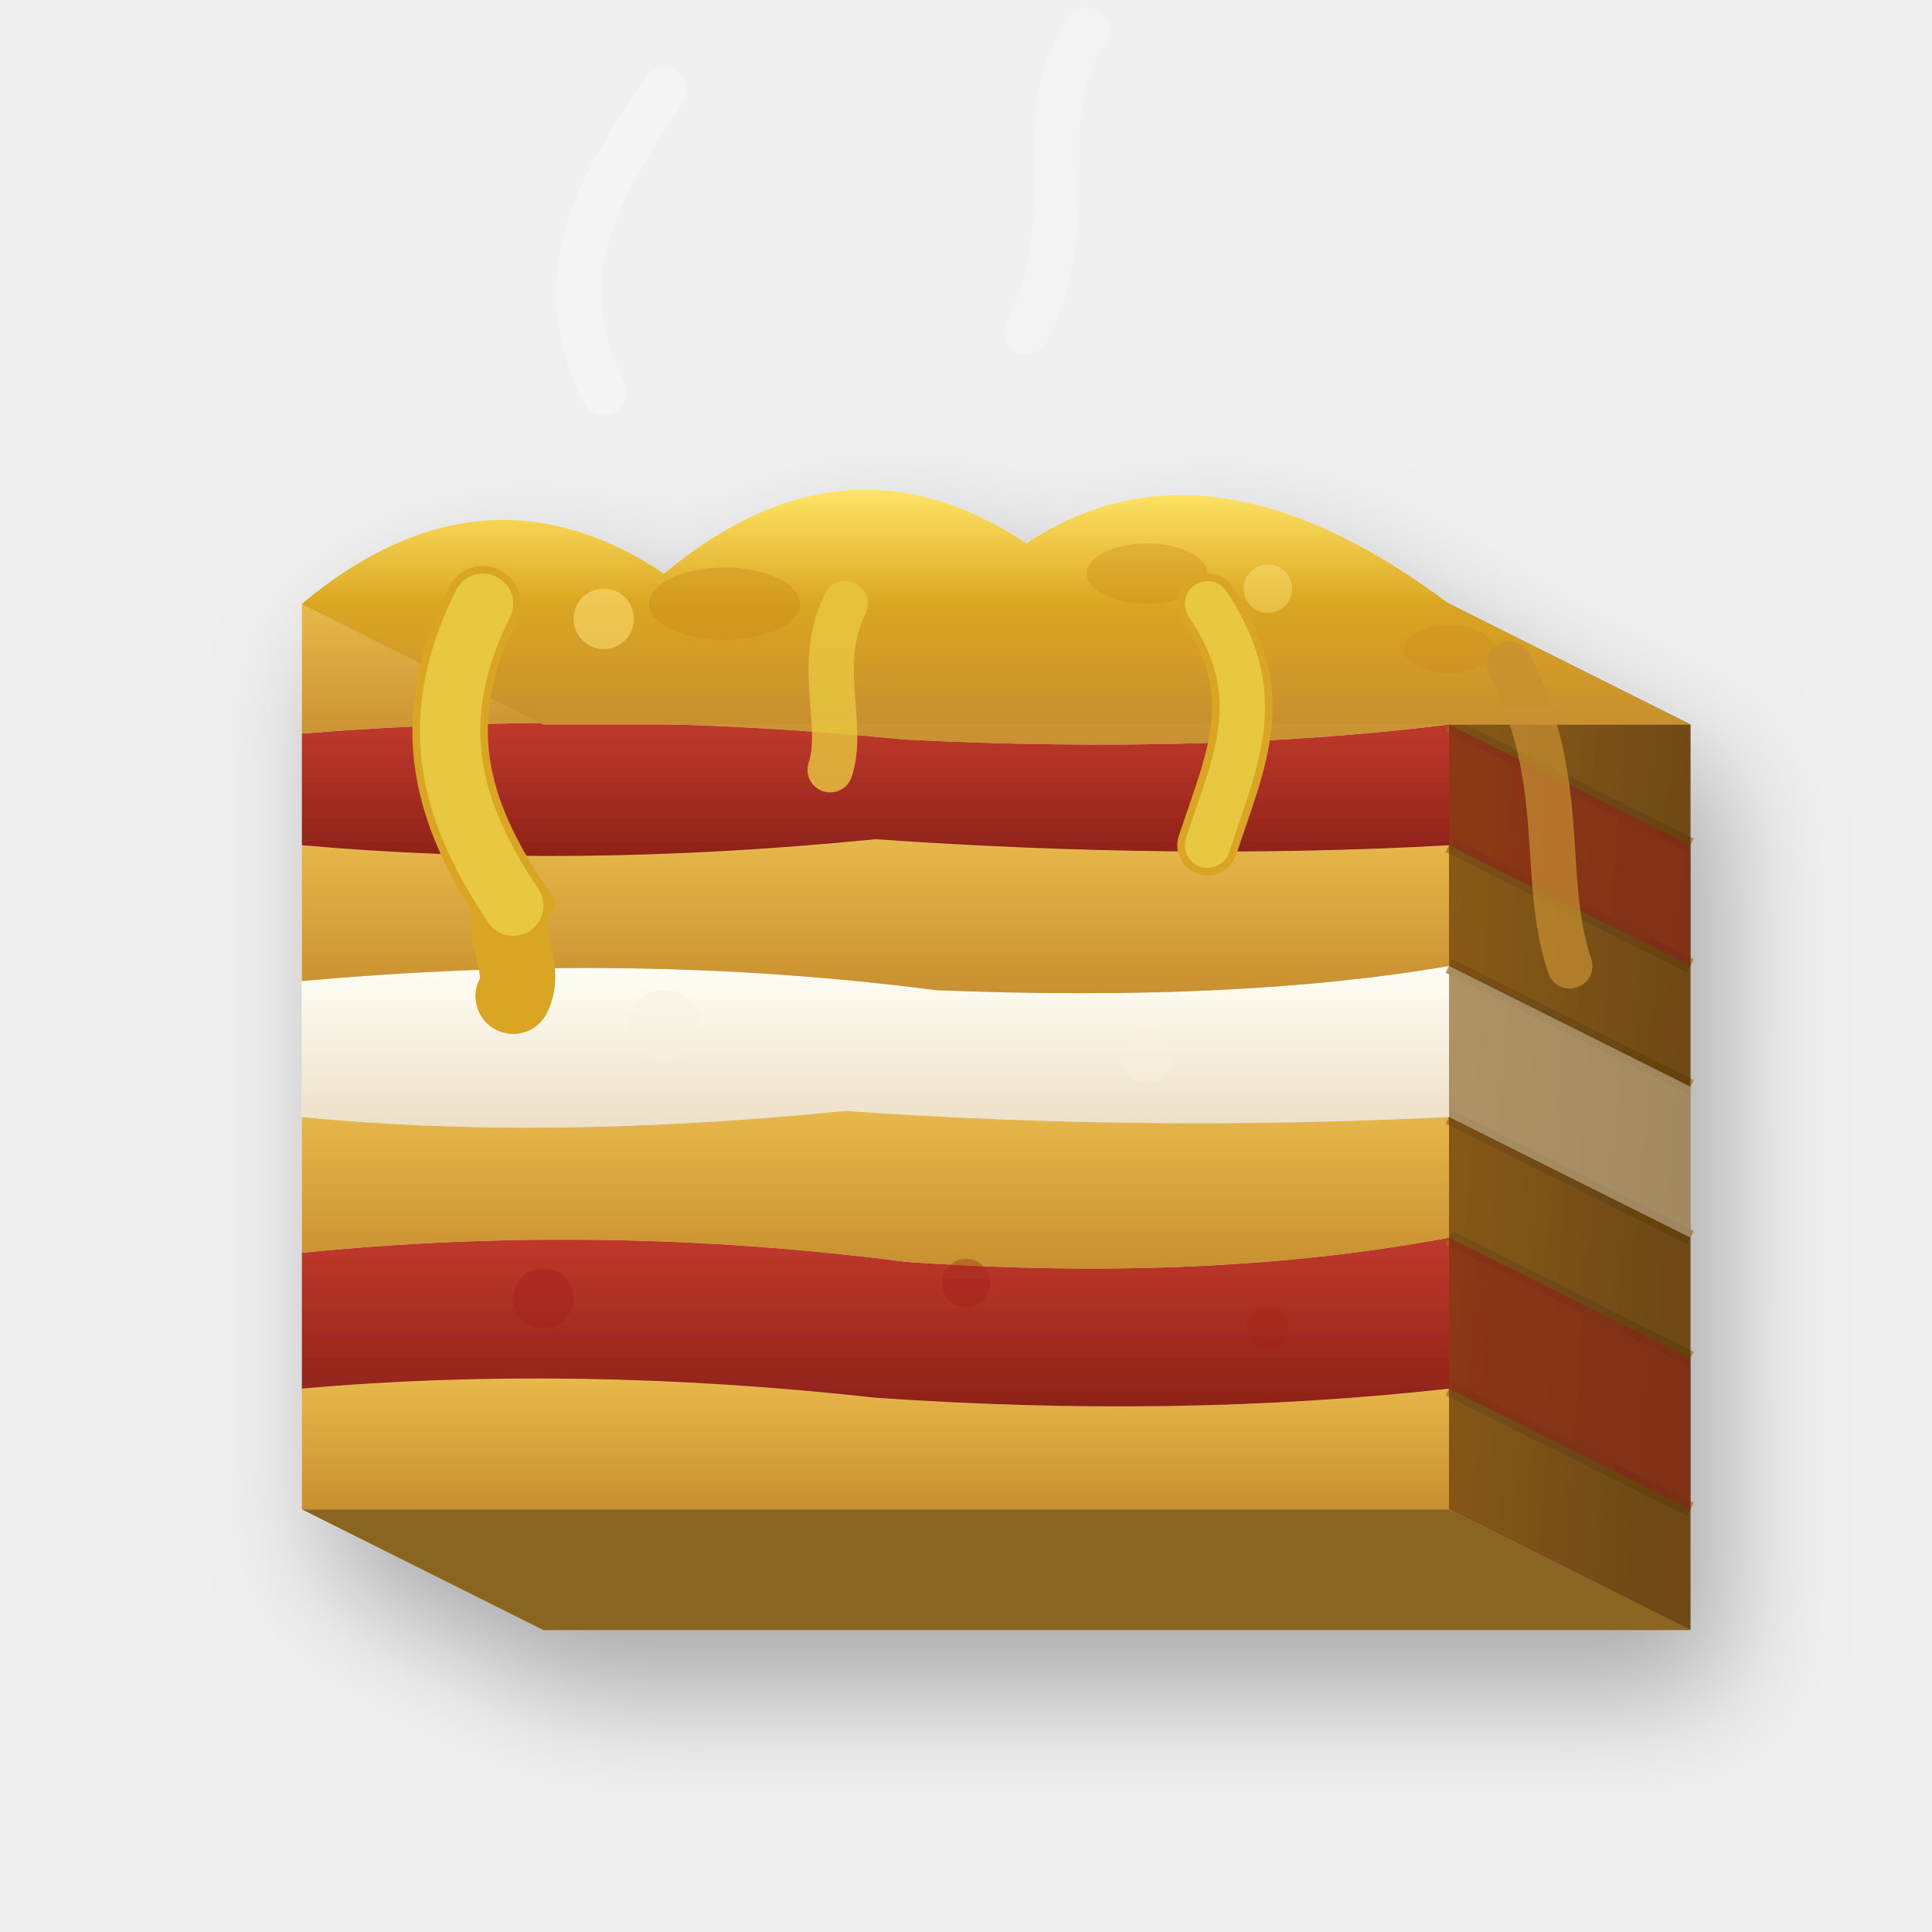
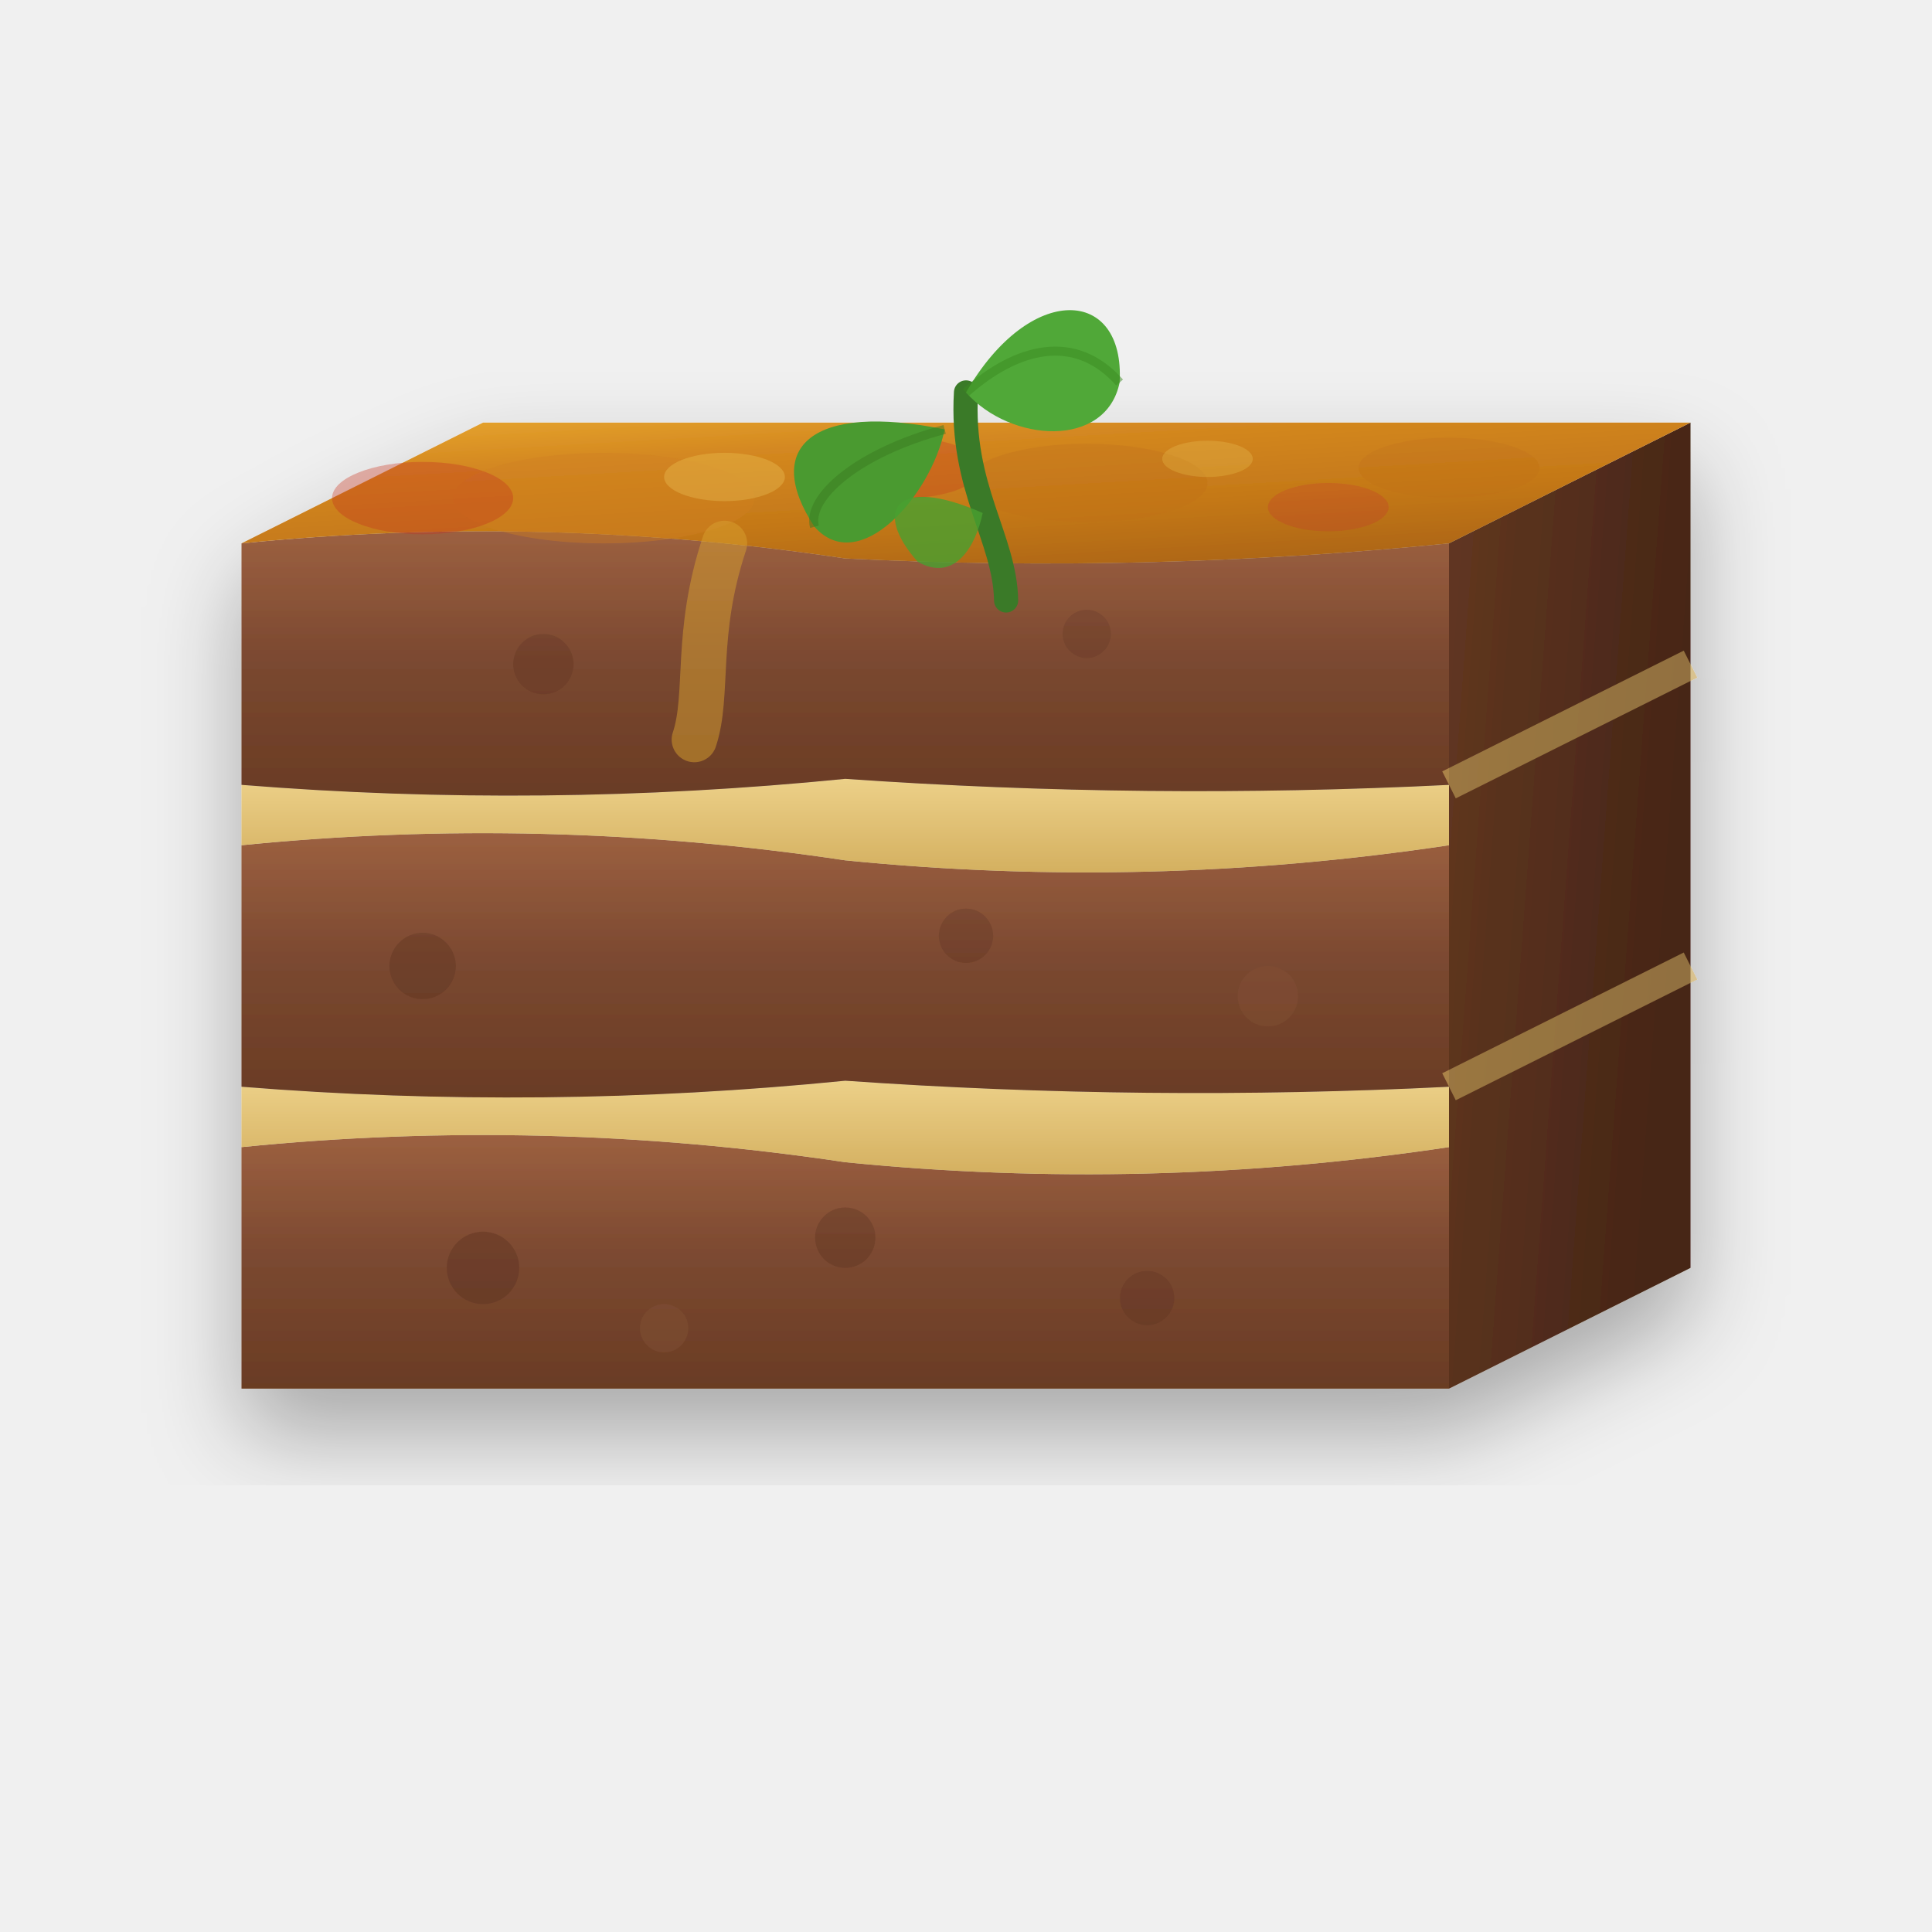
<svg xmlns="http://www.w3.org/2000/svg" viewBox="0 0 64 64">
  <defs>
+     <linearGradient id="meat" x1="0" y1="0" x2="0" y2="1">
+       <stop offset="0%" stop-color="#9c6040" />
+       <stop offset="50%" stop-color="#7a4830" />
+       <stop offset="100%" stop-color="#6a3c24" />
+     </linearGradient>
    <linearGradient id="pasta" x1="0" y1="0" x2="0" y2="1">
-       <stop offset="0%" stop-color="#e8b84a" />
-       <stop offset="100%" stop-color="#c89030" />
+       <stop offset="0%" stop-color="#ecd088" />
+       <stop offset="100%" stop-color="#d4b060" />
    </linearGradient>
-     <linearGradient id="sauce" x1="0" y1="0" x2="0" y2="1">
-       <stop offset="0%" stop-color="#c0392b" />
-       <stop offset="100%" stop-color="#8e2218" />
+     <linearGradient id="cheeseTop" x1="0" y1="0" x2="0.6" y2="1">
+       <stop offset="0%" stop-color="#e8a830" />
+       <stop offset="30%" stop-color="#d48820" />
+       <stop offset="70%" stop-color="#c47818" />
+       <stop offset="100%" stop-color="#b06818" />
    </linearGradient>
-     <linearGradient id="ricotta" x1="0" y1="0" x2="0" y2="1">
-       <stop offset="0%" stop-color="#fffef5" />
-       <stop offset="100%" stop-color="#ede0c8" />
+     <radialGradient id="plate" cx="0.45" cy="0.45" r="0.55">
+       <stop offset="0%" stop-color="#a86048" />
+       <stop offset="80%" stop-color="#8c4838" />
+       <stop offset="100%" stop-color="#7a3c2c" />
+     </radialGradient>
+     <linearGradient id="sideMeat" x1="0" y1="0" x2="1" y2="0.3">
+       <stop offset="0%" stop-color="#6a3c24" />
+       <stop offset="100%" stop-color="#4c2818" />
    </linearGradient>
-     <linearGradient id="topCheese" x1="0" y1="0" x2="0" y2="1">
-       <stop offset="0%" stop-color="#ffe566" />
-       <stop offset="50%" stop-color="#daa520" />
-       <stop offset="100%" stop-color="#c89030" />
-     </linearGradient>
-     <linearGradient id="sideDark" x1="0" y1="0" x2="1" y2="0.3">
-       <stop offset="0%" stop-color="rgba(0,0,0,0.25)" />
-       <stop offset="100%" stop-color="rgba(0,0,0,0.4)" />
-     </linearGradient>
-     <filter id="shadow" x="-10%" y="-10%" width="130%" height="140%">
-       <feDropShadow dx="1" dy="2" stdDeviation="2" flood-color="#000" flood-opacity="0.3" />
+     <filter id="sh">
+       <feDropShadow dx="0" dy="1.5" stdDeviation="1.5" flood-color="#000" flood-opacity="0.3" />
    </filter>
  </defs>
-   <g filter="url(#shadow)">
-     <polygon points="10,50 48,50 56,54 18,54" fill="#8a6520" />
-     <path d="M10,46 Q19,45.2 29,46.3 Q39,47 48,46 L48,50 L10,50 Z" fill="url(#pasta)" />
-     <path d="M10,41.5 Q20,40.5 30,41.8 Q40,42.5 48,41 L48,46 Q39,47 29,46.3 Q19,45.2 10,46 Z" fill="url(#sauce)" />
-     <path d="M10,37 Q18,37.8 28,36.8 Q38,37.5 48,37 L48,41 Q40,42.5 30,41.8 Q20,40.5 10,41.5 Z" fill="url(#pasta)" />
-     <path d="M10,32.5 Q21,31.5 31,32.8 Q41,33.2 48,32 L48,37 Q38,37.5 28,36.8 Q18,37.8 10,37 Z" fill="url(#ricotta)" />
-     <path d="M10,28 Q19,28.8 29,27.8 Q39,28.5 48,28 L48,32 Q41,33.2 31,32.8 Q21,31.5 10,32.5 Z" fill="url(#pasta)" />
-     <path d="M10,24.3 Q20,23.5 30,24.5 Q40,25 48,24 L48,28 Q39,28.5 29,27.8 Q19,28.8 10,28 Z" fill="url(#sauce)" />
-     <path d="M10,20 L48,20 L48,24 Q40,25 30,24.5 Q20,23.5 10,24.3 Z" fill="url(#pasta)" />
-     <polygon points="48,20 56,24 56,54 48,50" fill="#b87a22" />
-     <line x1="48" y1="24" x2="56" y2="28" stroke="#a06a1a" stroke-width="0.5" opacity="0.7" />
-     <line x1="48" y1="28" x2="56" y2="32" stroke="#a06a1a" stroke-width="0.5" opacity="0.7" />
-     <line x1="48" y1="32" x2="56" y2="36" stroke="#a06a1a" stroke-width="0.5" opacity="0.7" />
-     <line x1="48" y1="37" x2="56" y2="41" stroke="#a06a1a" stroke-width="0.5" opacity="0.7" />
-     <line x1="48" y1="41" x2="56" y2="45" stroke="#a06a1a" stroke-width="0.5" opacity="0.7" />
-     <line x1="48" y1="46" x2="56" y2="50" stroke="#a06a1a" stroke-width="0.5" opacity="0.7" />
-     <polygon points="48,20 56,24 56,54 48,50" fill="url(#sideDark)" />
-     <polygon points="48,24 56,28 56,32 48,28" fill="#8e2218" opacity="0.6" />
-     <polygon points="48,41 56,45 56,50 48,46" fill="#8e2218" opacity="0.6" />
-     <polygon points="48,32 56,36 56,41 48,37" fill="#d8ccb0" opacity="0.5" />
-     <polygon points="10,20 48,20 56,24 18,24" fill="#c89030" />
-     <path d="M10 20 Q16 15 22 19 Q28 14 34 18 Q40 14 48 20 L56 24 L18 24 Z" fill="url(#topCheese)" />
-     <ellipse cx="24" cy="20" rx="2.5" ry="1.2" fill="#c88a18" opacity="0.4" />
-     <ellipse cx="38" cy="19" rx="2" ry="1" fill="#c88a18" opacity="0.35" />
-     <ellipse cx="48" cy="21.5" rx="1.5" ry="0.8" fill="#c88a18" opacity="0.3" />
-     <circle cx="20" cy="20.5" r="1" fill="#ffe880" opacity="0.5" />
-     <circle cx="42" cy="19.5" r="0.8" fill="#ffe880" opacity="0.4" />
-     <path d="M16 20 C14 24, 15 27, 17 30 C16.5 31, 17.5 32, 17 33" stroke="#daa520" stroke-width="2.5" fill="none" stroke-linecap="round" />
-     <path d="M16 20 C14 24, 15 27, 17 30" stroke="#e8c840" stroke-width="2" fill="none" stroke-linecap="round" />
-     <path d="M40 20 C42 23, 41 25, 40 28" stroke="#daa520" stroke-width="2" fill="none" stroke-linecap="round" />
-     <path d="M40 20 C42 23, 41 25, 40 28" stroke="#e8c840" stroke-width="1.5" fill="none" stroke-linecap="round" />
-     <path d="M28 20 C27 22, 28 24, 27.5 25.5" stroke="#e8c840" stroke-width="1.5" fill="none" stroke-linecap="round" opacity="0.8" />
-     <path d="M50 22 C52 26, 51 29, 52 32" stroke="#c89030" stroke-width="1.5" fill="none" stroke-linecap="round" opacity="0.7" />
-     <circle cx="18" cy="43" r="1" fill="#a02018" opacity="0.4" />
-     <circle cx="32" cy="42.5" r="0.8" fill="#a02018" opacity="0.35" />
-     <circle cx="42" cy="44" r="0.7" fill="#a02018" opacity="0.3" />
-     <circle cx="22" cy="34" r="1.2" fill="#f8f0e0" opacity="0.4" />
-     <circle cx="38" cy="35" r="0.9" fill="#f8f0e0" opacity="0.35" />
+   <g filter="url(#sh)">
+     <path d="M8,38 Q18,37 28,38.5 Q38,39.5 48,38 L48,46 L8,46 Z" fill="url(#meat)" />
+     <circle cx="16" cy="42" r="1.2" fill="#5a3020" opacity="0.4" />
+     <circle cx="28" cy="41" r="1" fill="#5a3020" opacity="0.35" />
+     <circle cx="38" cy="43" r="0.9" fill="#5a3020" opacity="0.3" />
+     <circle cx="22" cy="44" r="0.8" fill="#8a5838" opacity="0.3" />
+     <path d="M8,36 Q18,36.8 28,35.8 Q38,36.5 48,36 L48,38 Q38,39.5 28,38.5 Q18,37 8,38 Z" fill="url(#pasta)" />
+     <path d="M8,28 Q18,27 28,28.5 Q38,29.5 48,28 L48,36 Q38,36.5 28,35.8 Q18,36.8 8,36 Z" fill="url(#meat)" />
+     <circle cx="14" cy="32" r="1.1" fill="#5a3020" opacity="0.35" />
+     <circle cx="32" cy="31" r="0.9" fill="#5a3020" opacity="0.3" />
+     <circle cx="42" cy="33" r="1" fill="#8a5838" opacity="0.25" />
+     <path d="M8,26 Q18,26.8 28,25.8 Q38,26.5 48,26 L48,28 Q38,29.5 28,28.5 Q18,27 8,28 Z" fill="url(#pasta)" />
+     <path d="M8,18 Q18,17 28,18.5 Q38,19 48,18 L48,26 Q38,26.5 28,25.8 Q18,26.8 8,26 Z" fill="url(#meat)" />
+     <circle cx="18" cy="22" r="1" fill="#5a3020" opacity="0.3" />
+     <circle cx="36" cy="21" r="0.8" fill="#5a3020" opacity="0.25" />
+     <polygon points="48,18 56,14 56,42 48,46" fill="url(#sideMeat)" />
+     <line x1="48" y1="26" x2="56" y2="22" stroke="#d4b060" stroke-width="1" opacity="0.6" />
+     <line x1="48" y1="36" x2="56" y2="32" stroke="#d4b060" stroke-width="1" opacity="0.6" />
+     <polygon points="48,18 56,14 56,42 48,46" fill="rgba(0,0,0,0.08)" />
+     <path d="M8,18 Q18,17 28,18.5 Q38,19 48,18 L56,14 L16,14 Z" fill="url(#cheeseTop)" />
+     <ellipse cx="20" cy="16.5" rx="5" ry="1.5" fill="#d08020" opacity="0.4" />
+     <ellipse cx="36" cy="16" rx="4" ry="1.3" fill="#c07018" opacity="0.35" />
+     <ellipse cx="48" cy="15.5" rx="3" ry="1" fill="#c07018" opacity="0.3" />
+     <ellipse cx="14" cy="16.5" rx="3" ry="1.2" fill="#c43020" opacity="0.35" />
+     <ellipse cx="30" cy="15.5" rx="2.5" ry="1" fill="#c43020" opacity="0.3" />
+     <ellipse cx="44" cy="16.8" rx="2" ry="0.8" fill="#c43020" opacity="0.25" />
+     <ellipse cx="24" cy="15.8" rx="2" ry="0.8" fill="#f0d060" opacity="0.3" />
+     <ellipse cx="40" cy="15.2" rx="1.5" ry="0.6" fill="#f0d060" opacity="0.25" />
+     <path d="M24,18 C23,21 23.5,23 23,24.5" stroke="#d8a030" stroke-width="1.5" fill="none" stroke-linecap="round" opacity="0.5" />
  </g>
-   <path d="M20 13 C18 9, 20 6, 22 3" stroke="#fff" stroke-width="1.5" fill="none" opacity="0.25" stroke-linecap="round" />
-   <path d="M34 11 C36 7, 34 4, 36 1" stroke="#fff" stroke-width="1.5" fill="none" opacity="0.2" stroke-linecap="round" />
+   <g transform="translate(32,13) rotate(-15)">
+     <path d="M0,0 C-1,3 0,5 -0.5,7" stroke="#3a7a28" stroke-width="0.8" fill="none" stroke-linecap="round" />
+     <path d="M-1,1 C-5,-1 -7,0 -6,3 C-5,5 -2,3 -1,1 Z" fill="#4a9a30" />
+     <path d="M-1,1 C-4,1 -6,2 -6,3" stroke="#3a7a20" stroke-width="0.3" fill="none" opacity="0.5" />
+     <path d="M0,0 C3,-3 6,-2 5,1 C4,3 1,2 0,0 Z" fill="#50a838" />
+     <path d="M0,0 C2,-1 4,-1 5,1" stroke="#3a8a20" stroke-width="0.3" fill="none" opacity="0.5" />
+     <path d="M-0.5,4 C-3,2 -4,3 -3,5 C-2,6 -1,5 -0.5,4 Z" fill="#48a030" opacity="0.8" />
+   </g>
</svg>
